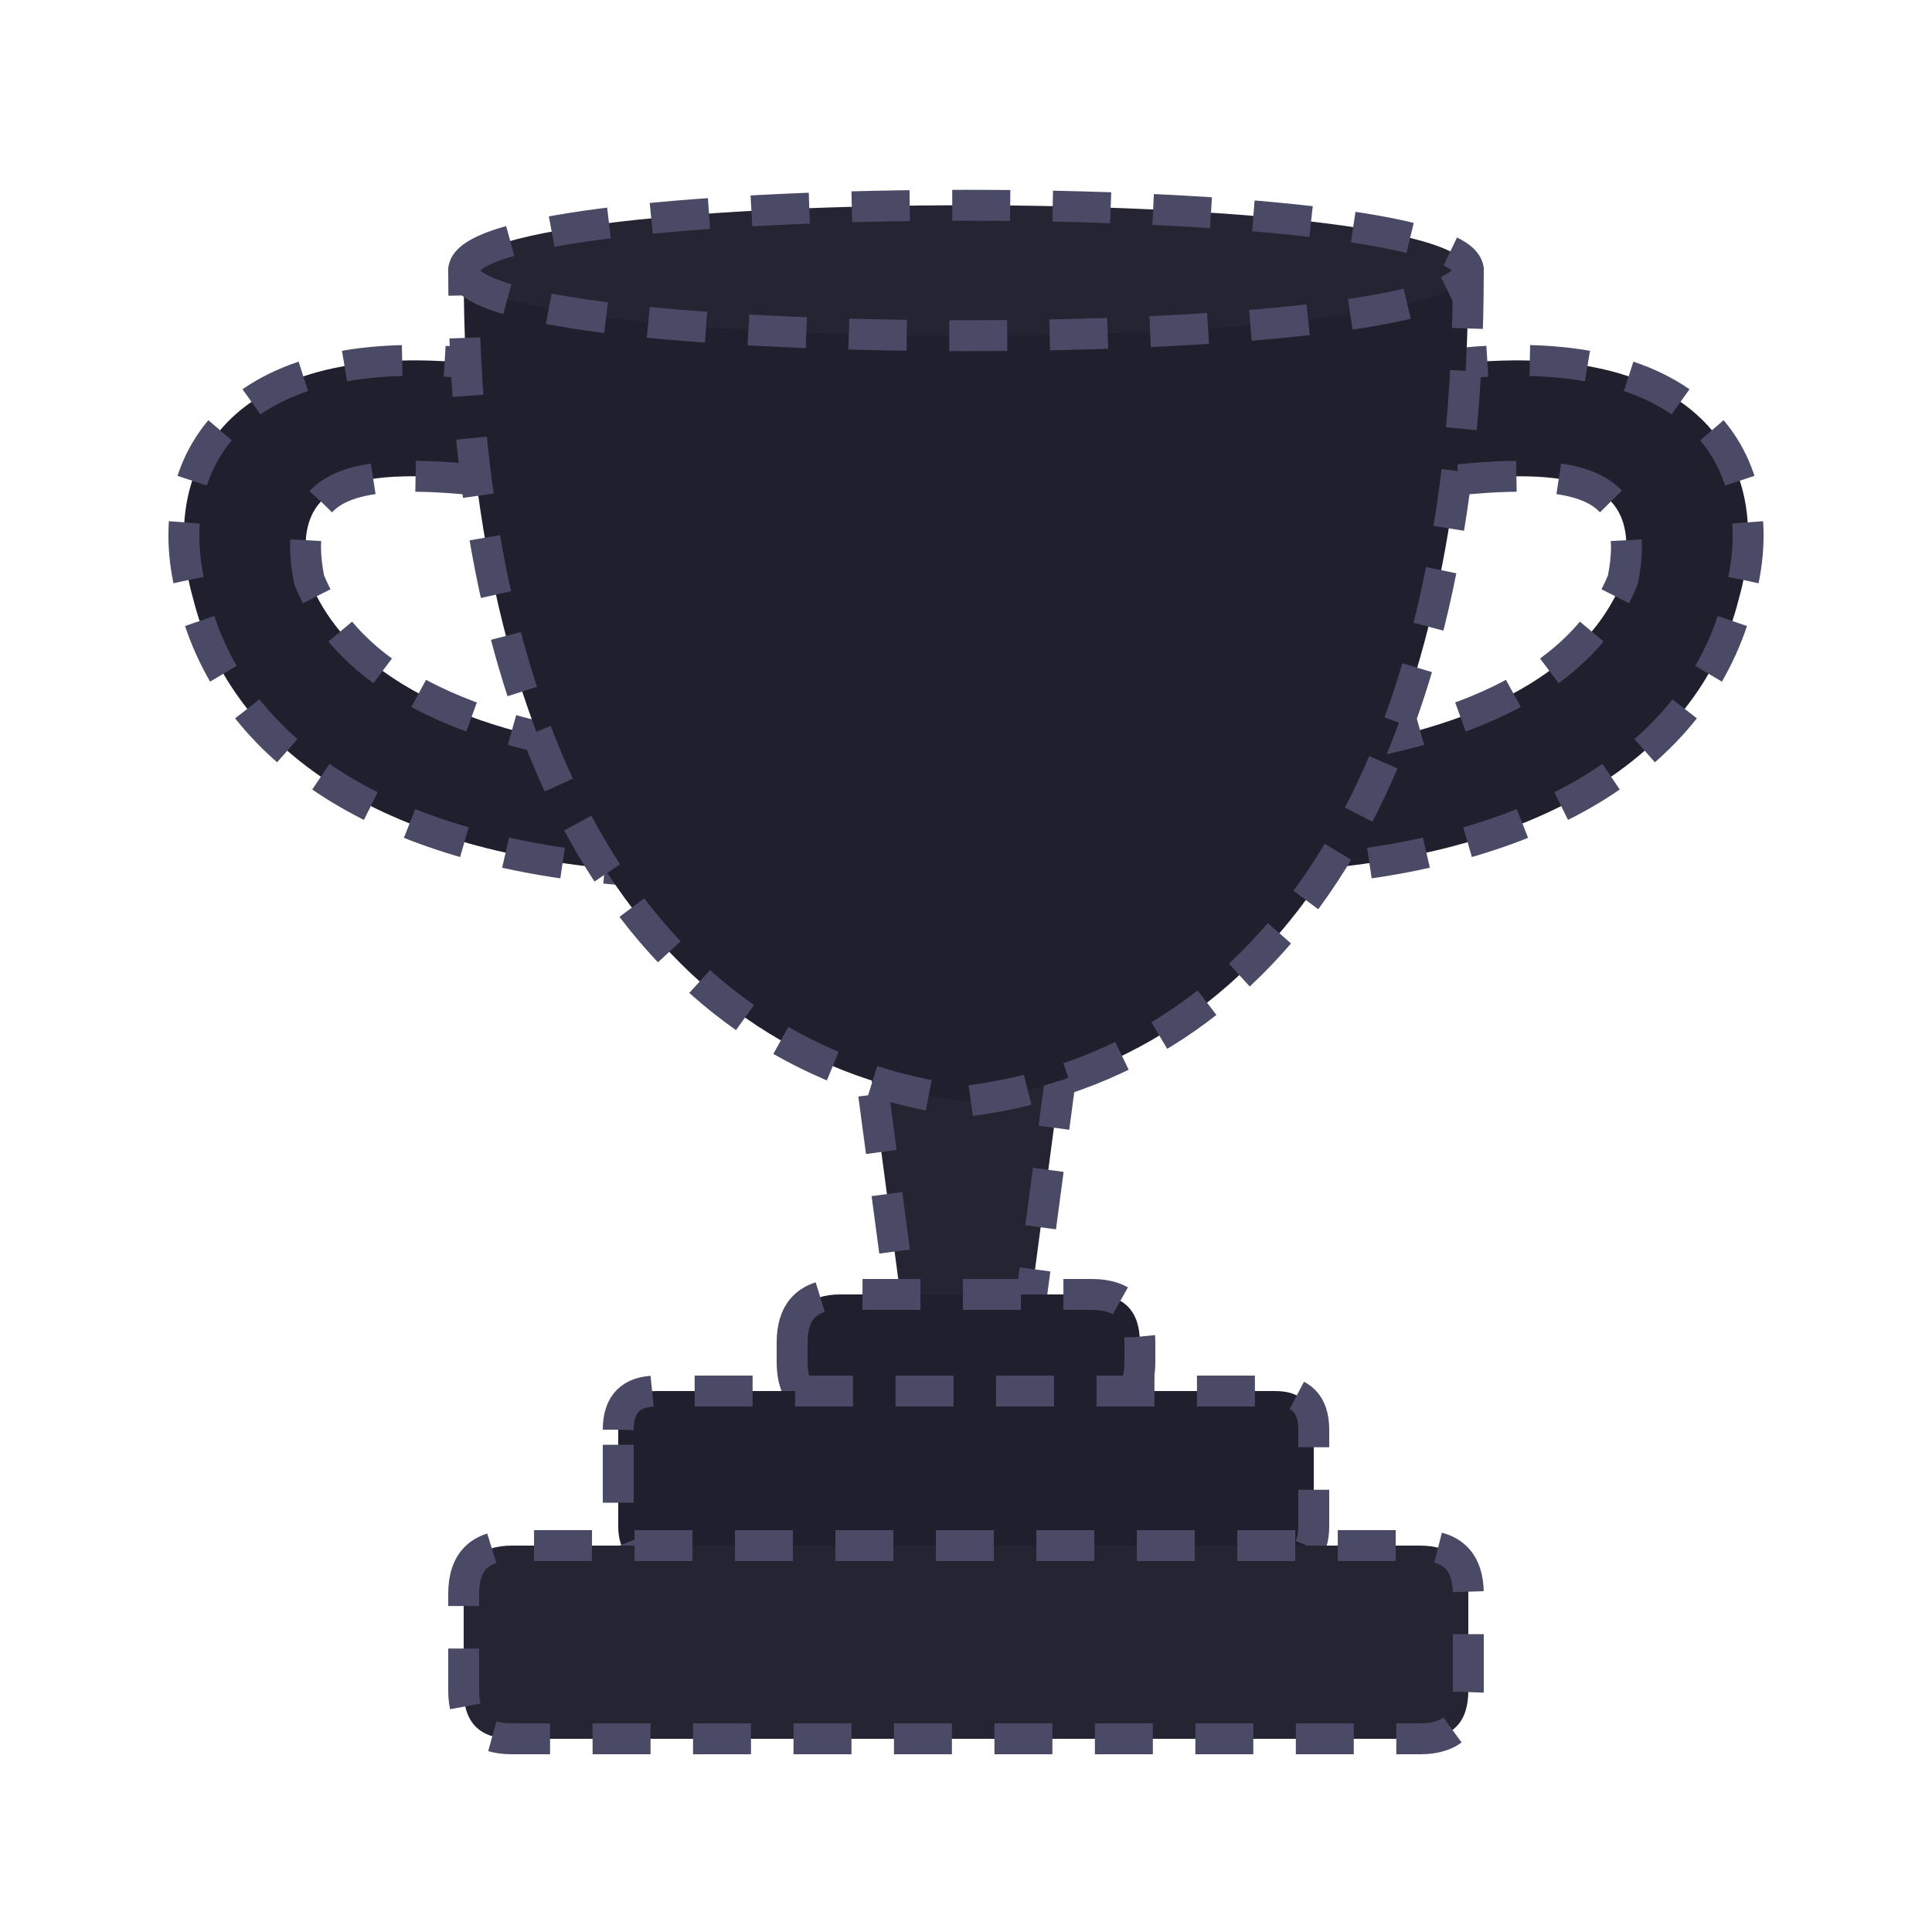
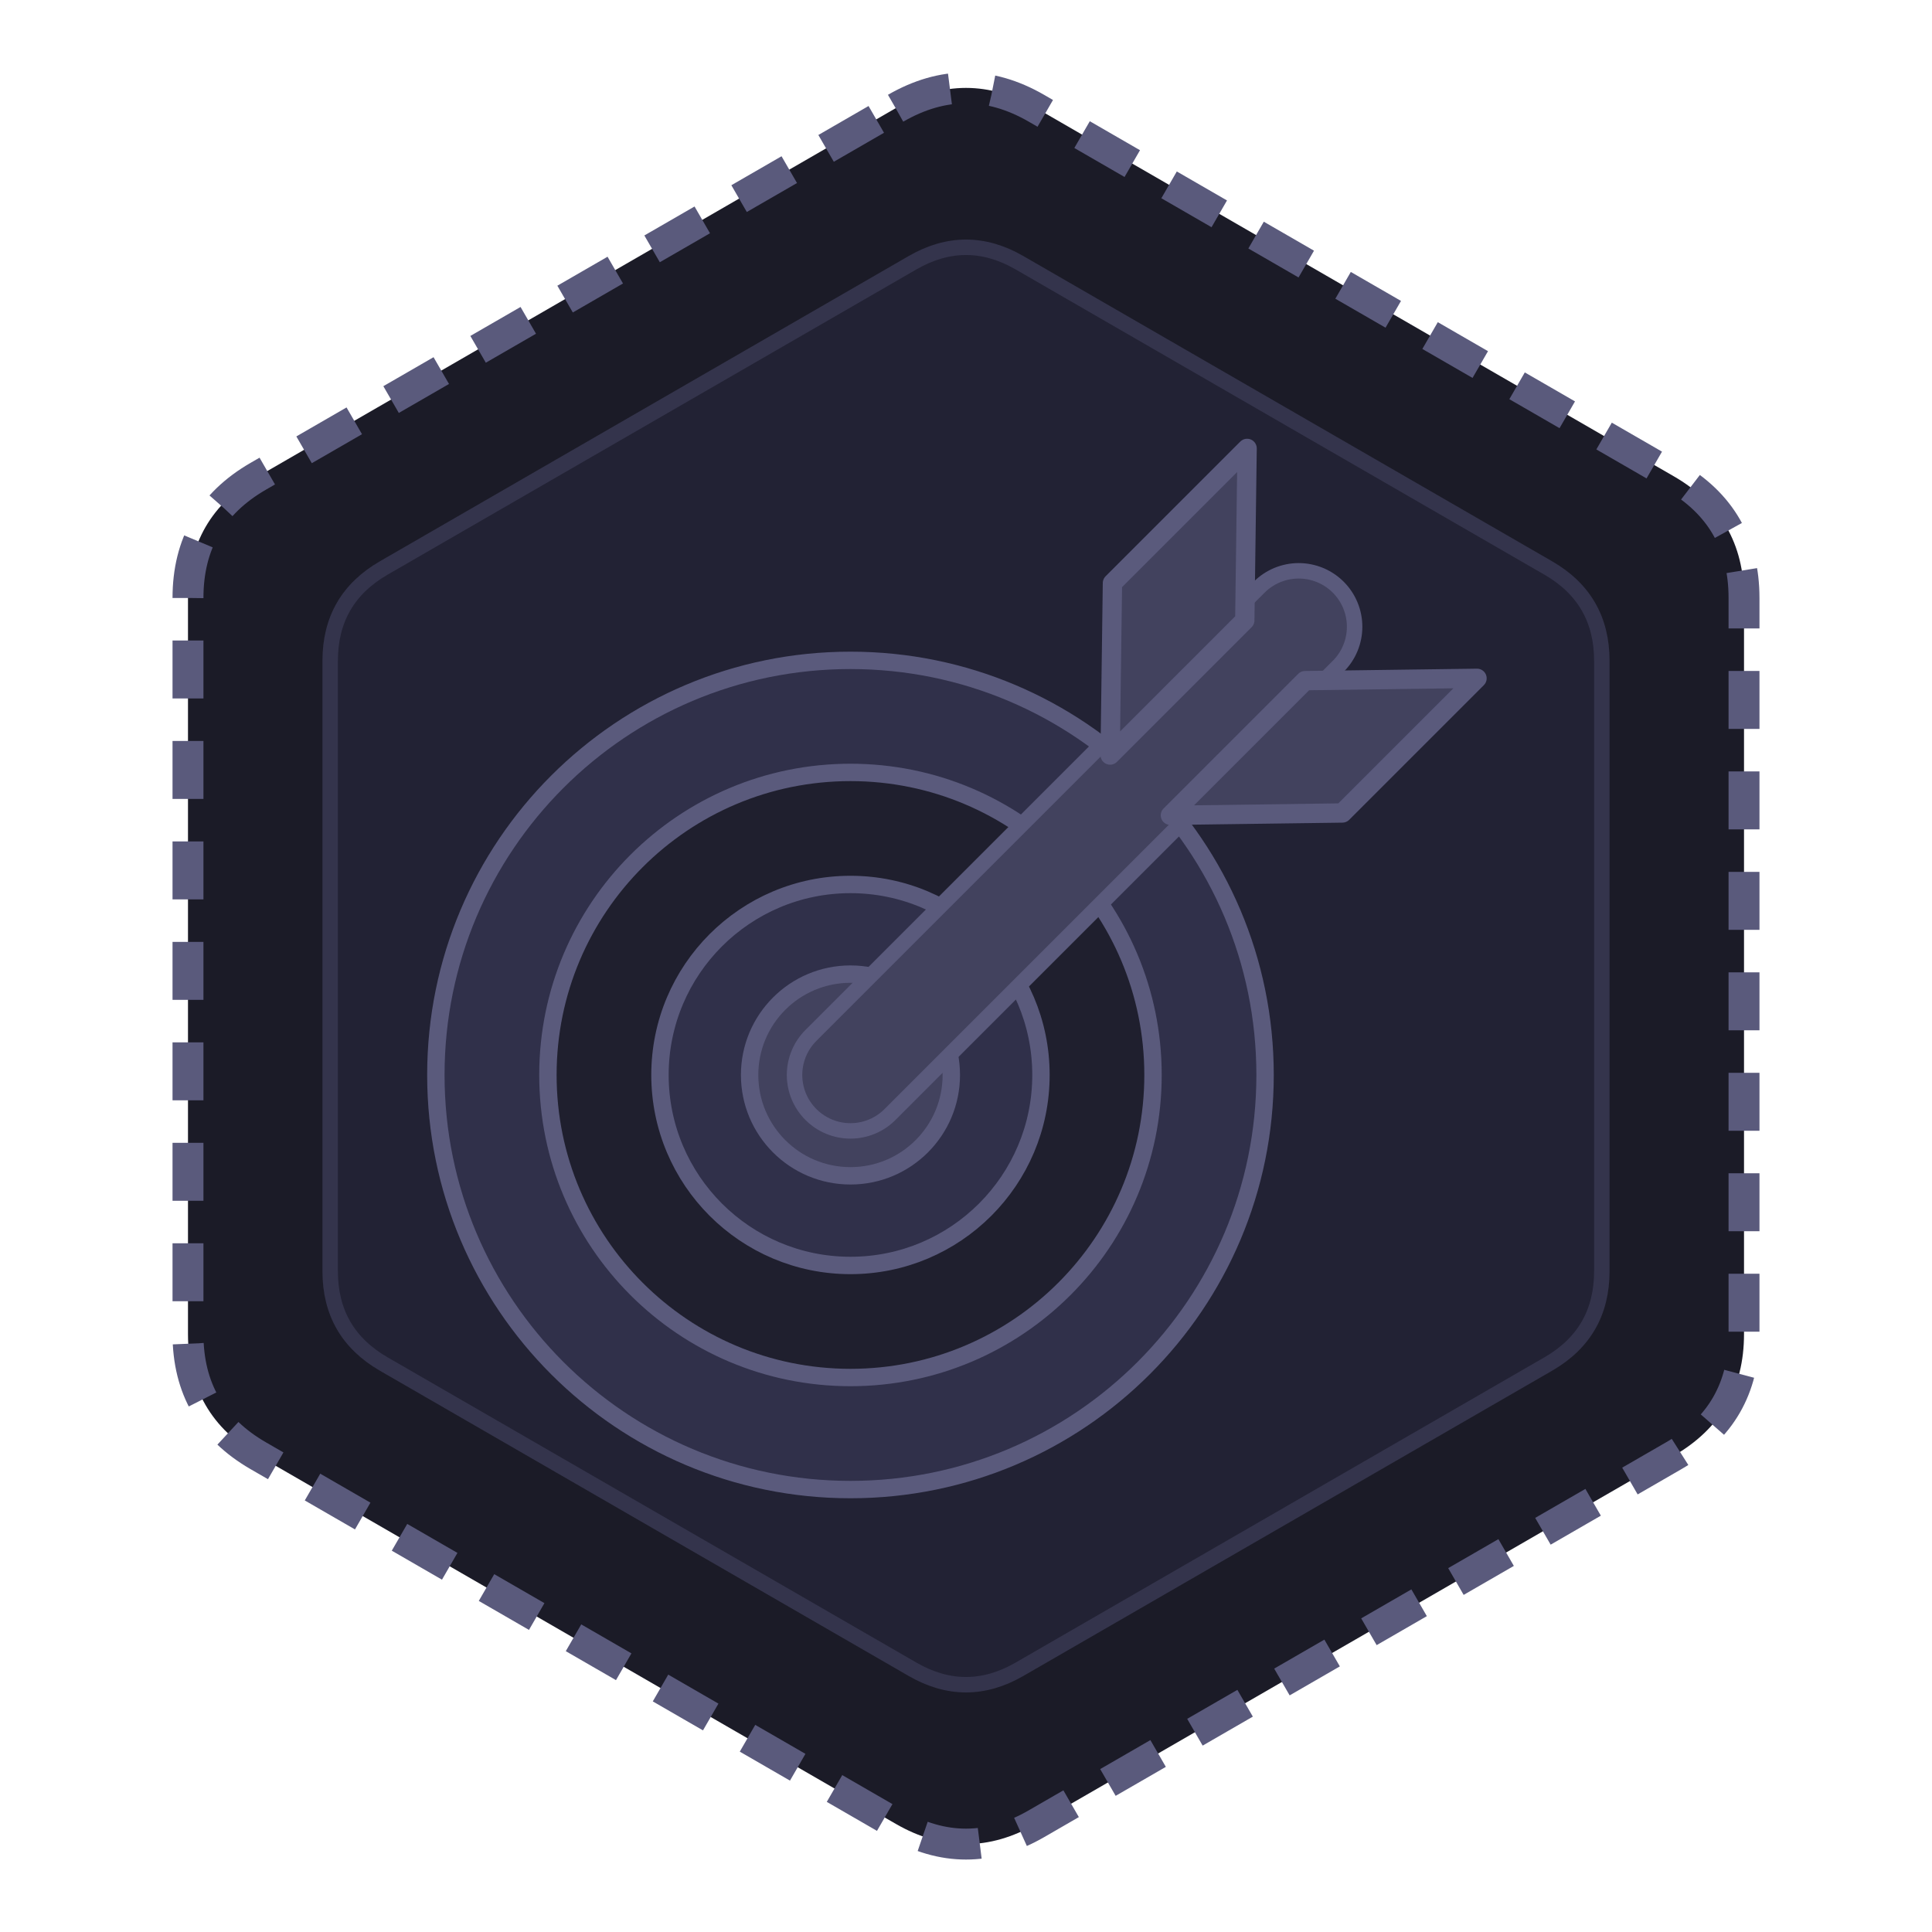
<svg xmlns="http://www.w3.org/2000/svg" width="120" height="120" viewBox="0 0 100 100">
-   <path d="M26,19C12,17 8,24 10,31C12,39 20,44 32,45L33,39C24,38 18,35 16,30C15,25 18,24 26,25Z" fill="#1f1f2d" stroke="#4a4a66" stroke-width="1.6" stroke-dasharray="3 2.2" stroke-linejoin="round" />
-   <path d="M74,19C88,17 92,24 90,31C88,39 80,44 68,45L67,39C76,38 82,35 84,30C85,25 82,24 74,25Z" fill="#1f1f2d" stroke="#4a4a66" stroke-width="1.6" stroke-dasharray="3 2.2" stroke-linejoin="round" />
-   <path d="M45,55L55,55L53,70L47,70Z" fill="#242433" stroke="#4a4a66" stroke-width="1.6" stroke-dasharray="3 2.2" stroke-linejoin="round" />
-   <path d="M41,69.5Q41,67 43.5,67L56.5,67Q59,67 59,69.5L59,70.5Q59,73 56.5,73L43.5,73Q41,73 41,70.5Z" fill="#1f1f2d" stroke="#4a4a66" stroke-width="1.6" stroke-dasharray="3 2.2" stroke-linejoin="round" />
-   <path d="M32,74Q32,72 34,72L66,72Q68,72 68,74L68,79Q68,81 66,81L34,81Q32,81 32,79Z" fill="#1f1f2d" stroke="#4a4a66" stroke-width="1.6" stroke-dasharray="3 2.2" stroke-linejoin="round" />
-   <path d="M24,82.5Q24,80 26.5,80L73.5,80Q76,80 76,82.5L76,87.5Q76,90 73.5,90L26.5,90Q24,90 24,87.5Z" fill="#242433" stroke="#4a4a66" stroke-width="1.6" stroke-dasharray="3 2.2" stroke-linejoin="round" />
-   <path d="M24,14L76,14C76,40 66,55 50,57C34,55 24,40 24,14Z" fill="#1f1f2d" stroke="#4a4a66" stroke-width="1.6" stroke-dasharray="3 2.2" stroke-linejoin="round" />
-   <path d="M24,14C24,9.5 76,9.5 76,14C76,18.5 24,18.5 24,14Z" fill="#242433" stroke="#4a4a66" stroke-width="1.6" stroke-dasharray="3 2.2" stroke-linejoin="round" />
+   <path d="M46.36,5.6Q50,3.5 53.64,5.6L86.63,24.65Q90.27,26.75 90.27,30.95L90.27,69.05Q90.27,73.25 86.63,75.35L53.64,94.4Q50,96.5 46.36,94.4L13.37,75.35Q9.73,73.25 9.73,69.05L9.73,30.95Q9.73,26.75 13.37,24.65Z" fill="#1b1b27" stroke="#5a5a7c" stroke-width="1.6" stroke-dasharray="3 2.2" stroke-linejoin="round" />
+   <path d="M47.23,13.6Q50,12 52.77,13.6L80.14,29.4Q82.91,31 82.91,34.2L82.91,65.8Q82.91,69 80.14,70.6L52.77,86.4Q50,88 47.23,86.4L19.86,70.6Q17.09,69 17.09,65.8L17.09,34.2Q17.09,31 19.86,29.4Z" fill="#222234" stroke="#34344c" stroke-width="0.8" stroke-linejoin="round" />
+   <circle cx="44.02" cy="55.64" r="21.46" fill="#30304a" stroke="#5a5a7c" stroke-width="0.9" />
+   <circle cx="44.02" cy="55.64" r="15.66" fill="#1f1f2e" stroke="#5a5a7c" stroke-width="0.9" />
+   <circle cx="44.02" cy="55.64" r="9.86" fill="#30304a" stroke="#5a5a7c" stroke-width="0.9" />
+   <circle cx="44.02" cy="55.64" r="5.22" fill="#42425e" stroke="#5a5a7c" stroke-width="0.9" />
+   <line x1="44.02" y1="55.64" x2="67.22" y2="32.44" stroke="#5a5a7c" stroke-width="6.59" stroke-linecap="round" />
+   <line x1="44.02" y1="55.64" x2="67.22" y2="32.44" stroke="#42425e" stroke-width="4.99" stroke-linecap="round" />
+   <path d="M60.58,42.2L67.55,35.23L76.45,35.11L69.48,42.08ZM57.46,39.08L64.43,32.11L64.55,23.21L57.58,30.18Z" fill="#42425e" stroke="#5a5a7c" stroke-width="1" stroke-linejoin="round" />
</svg>
